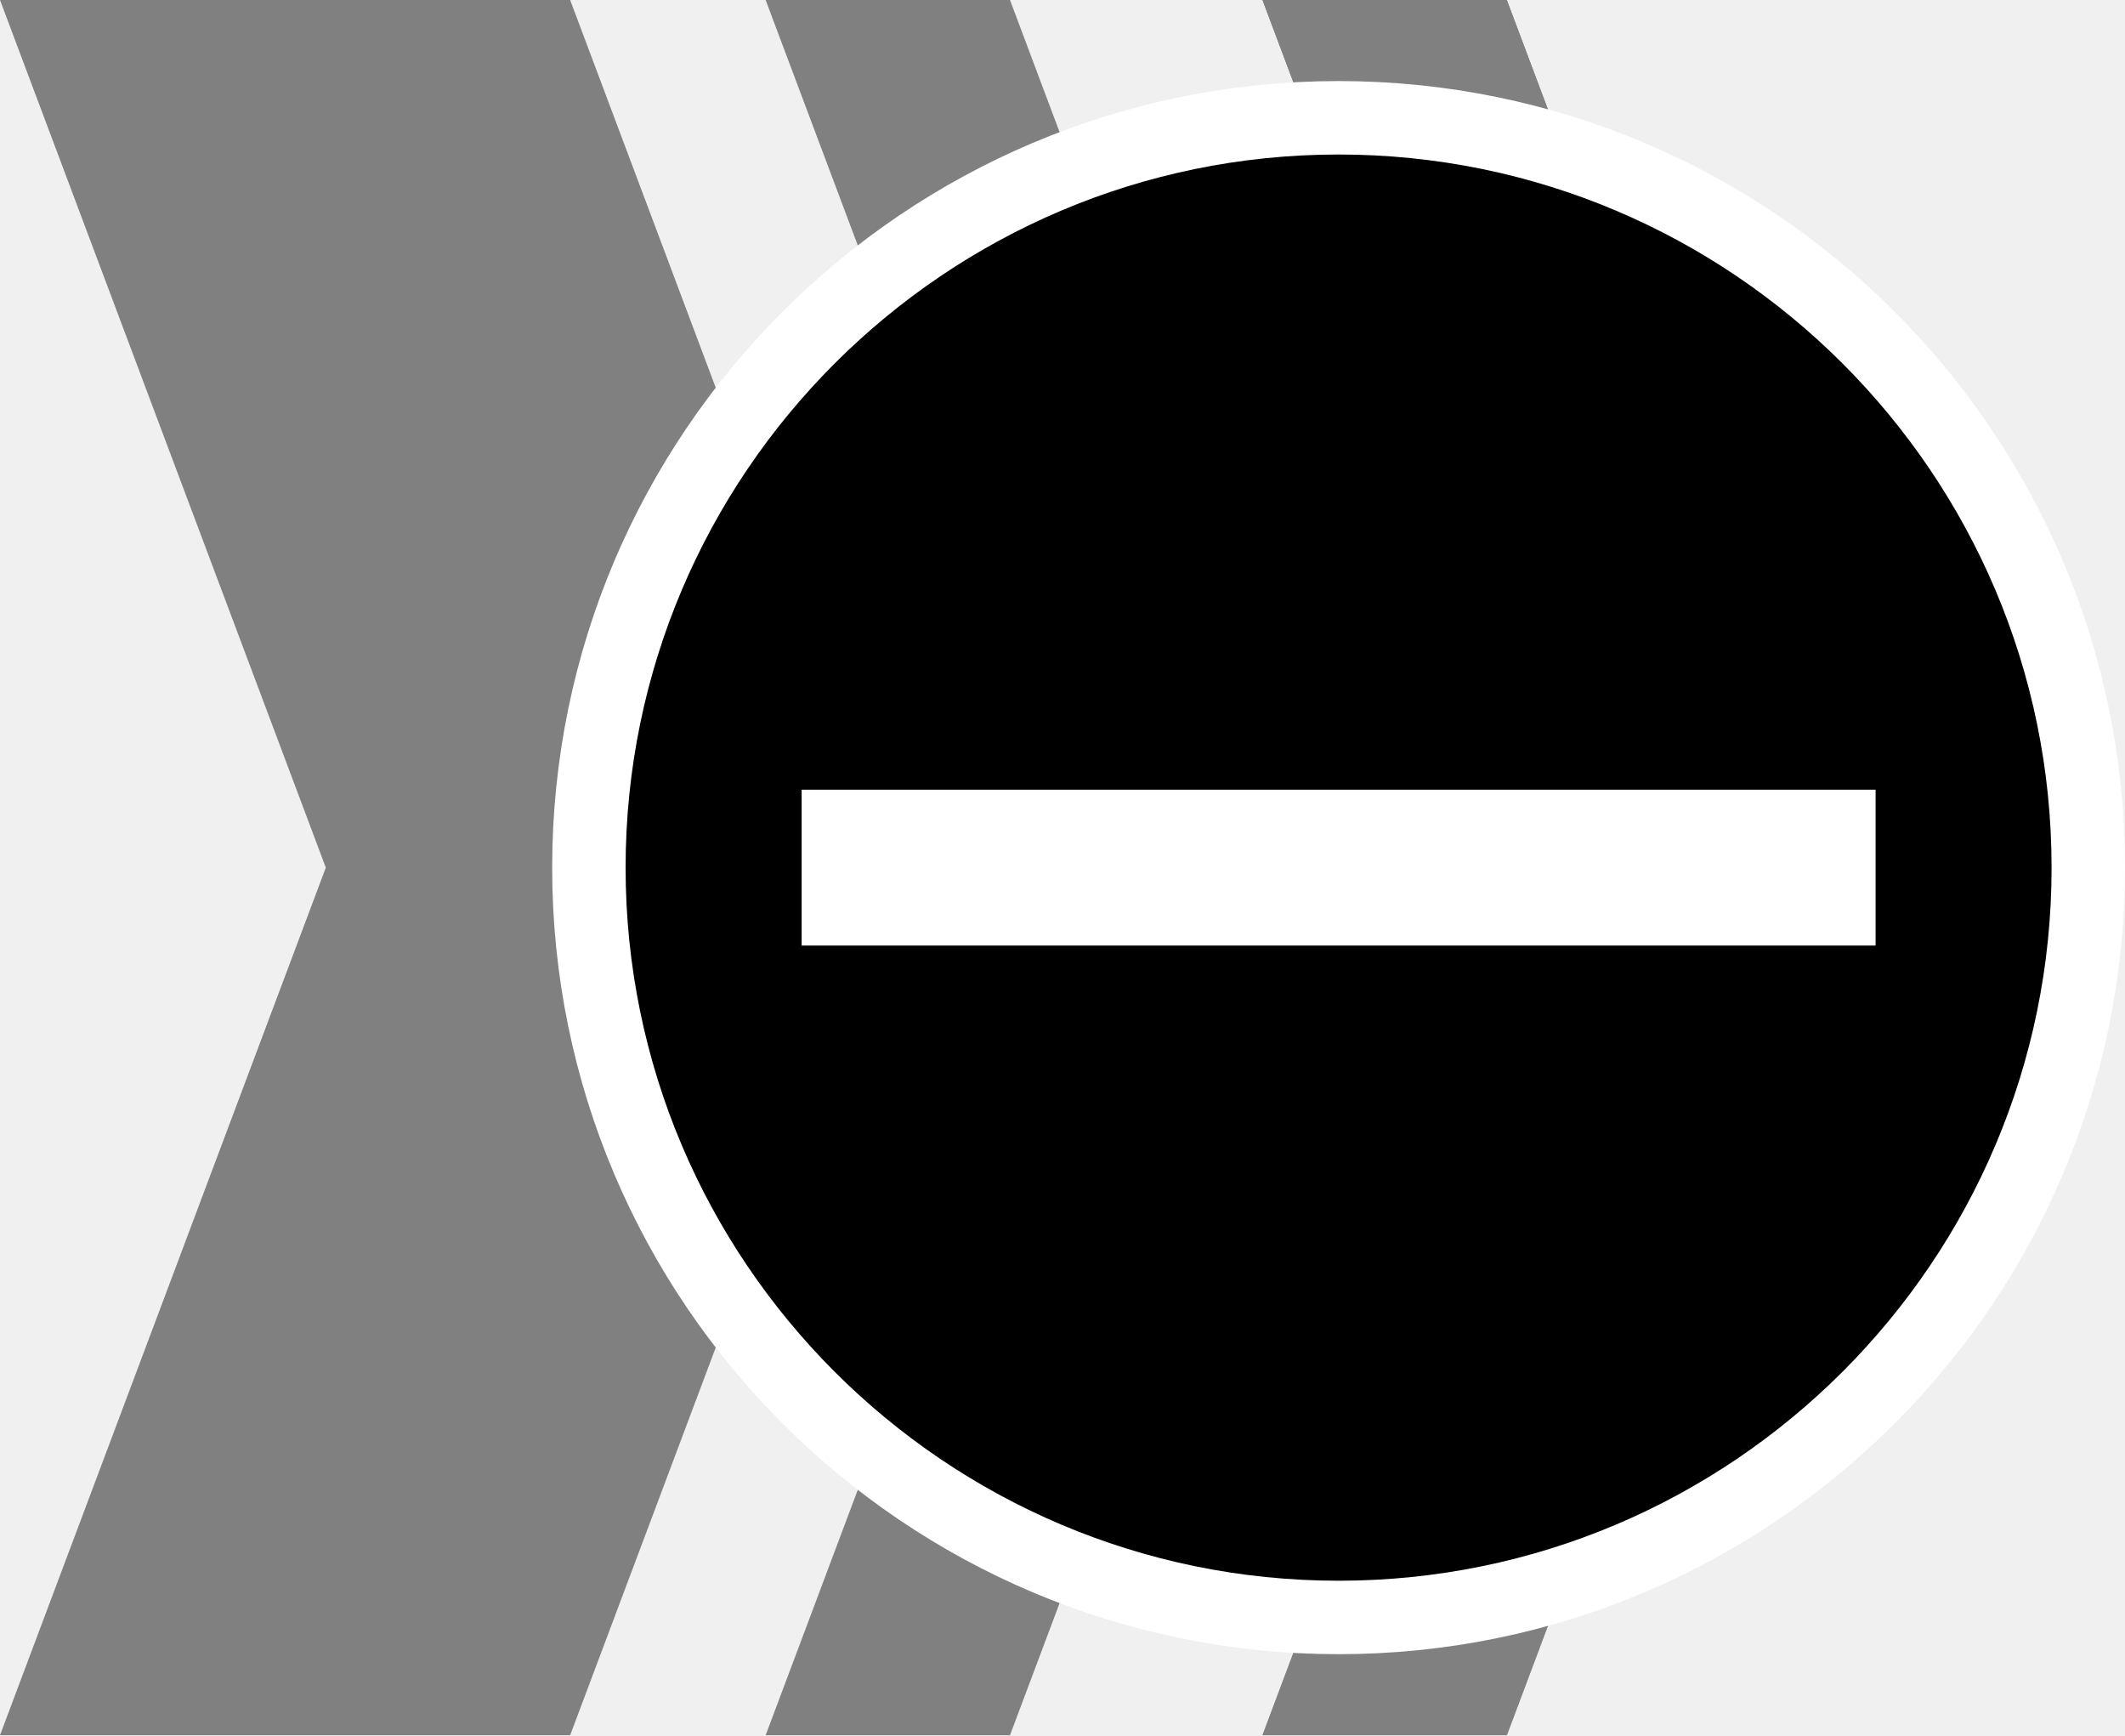
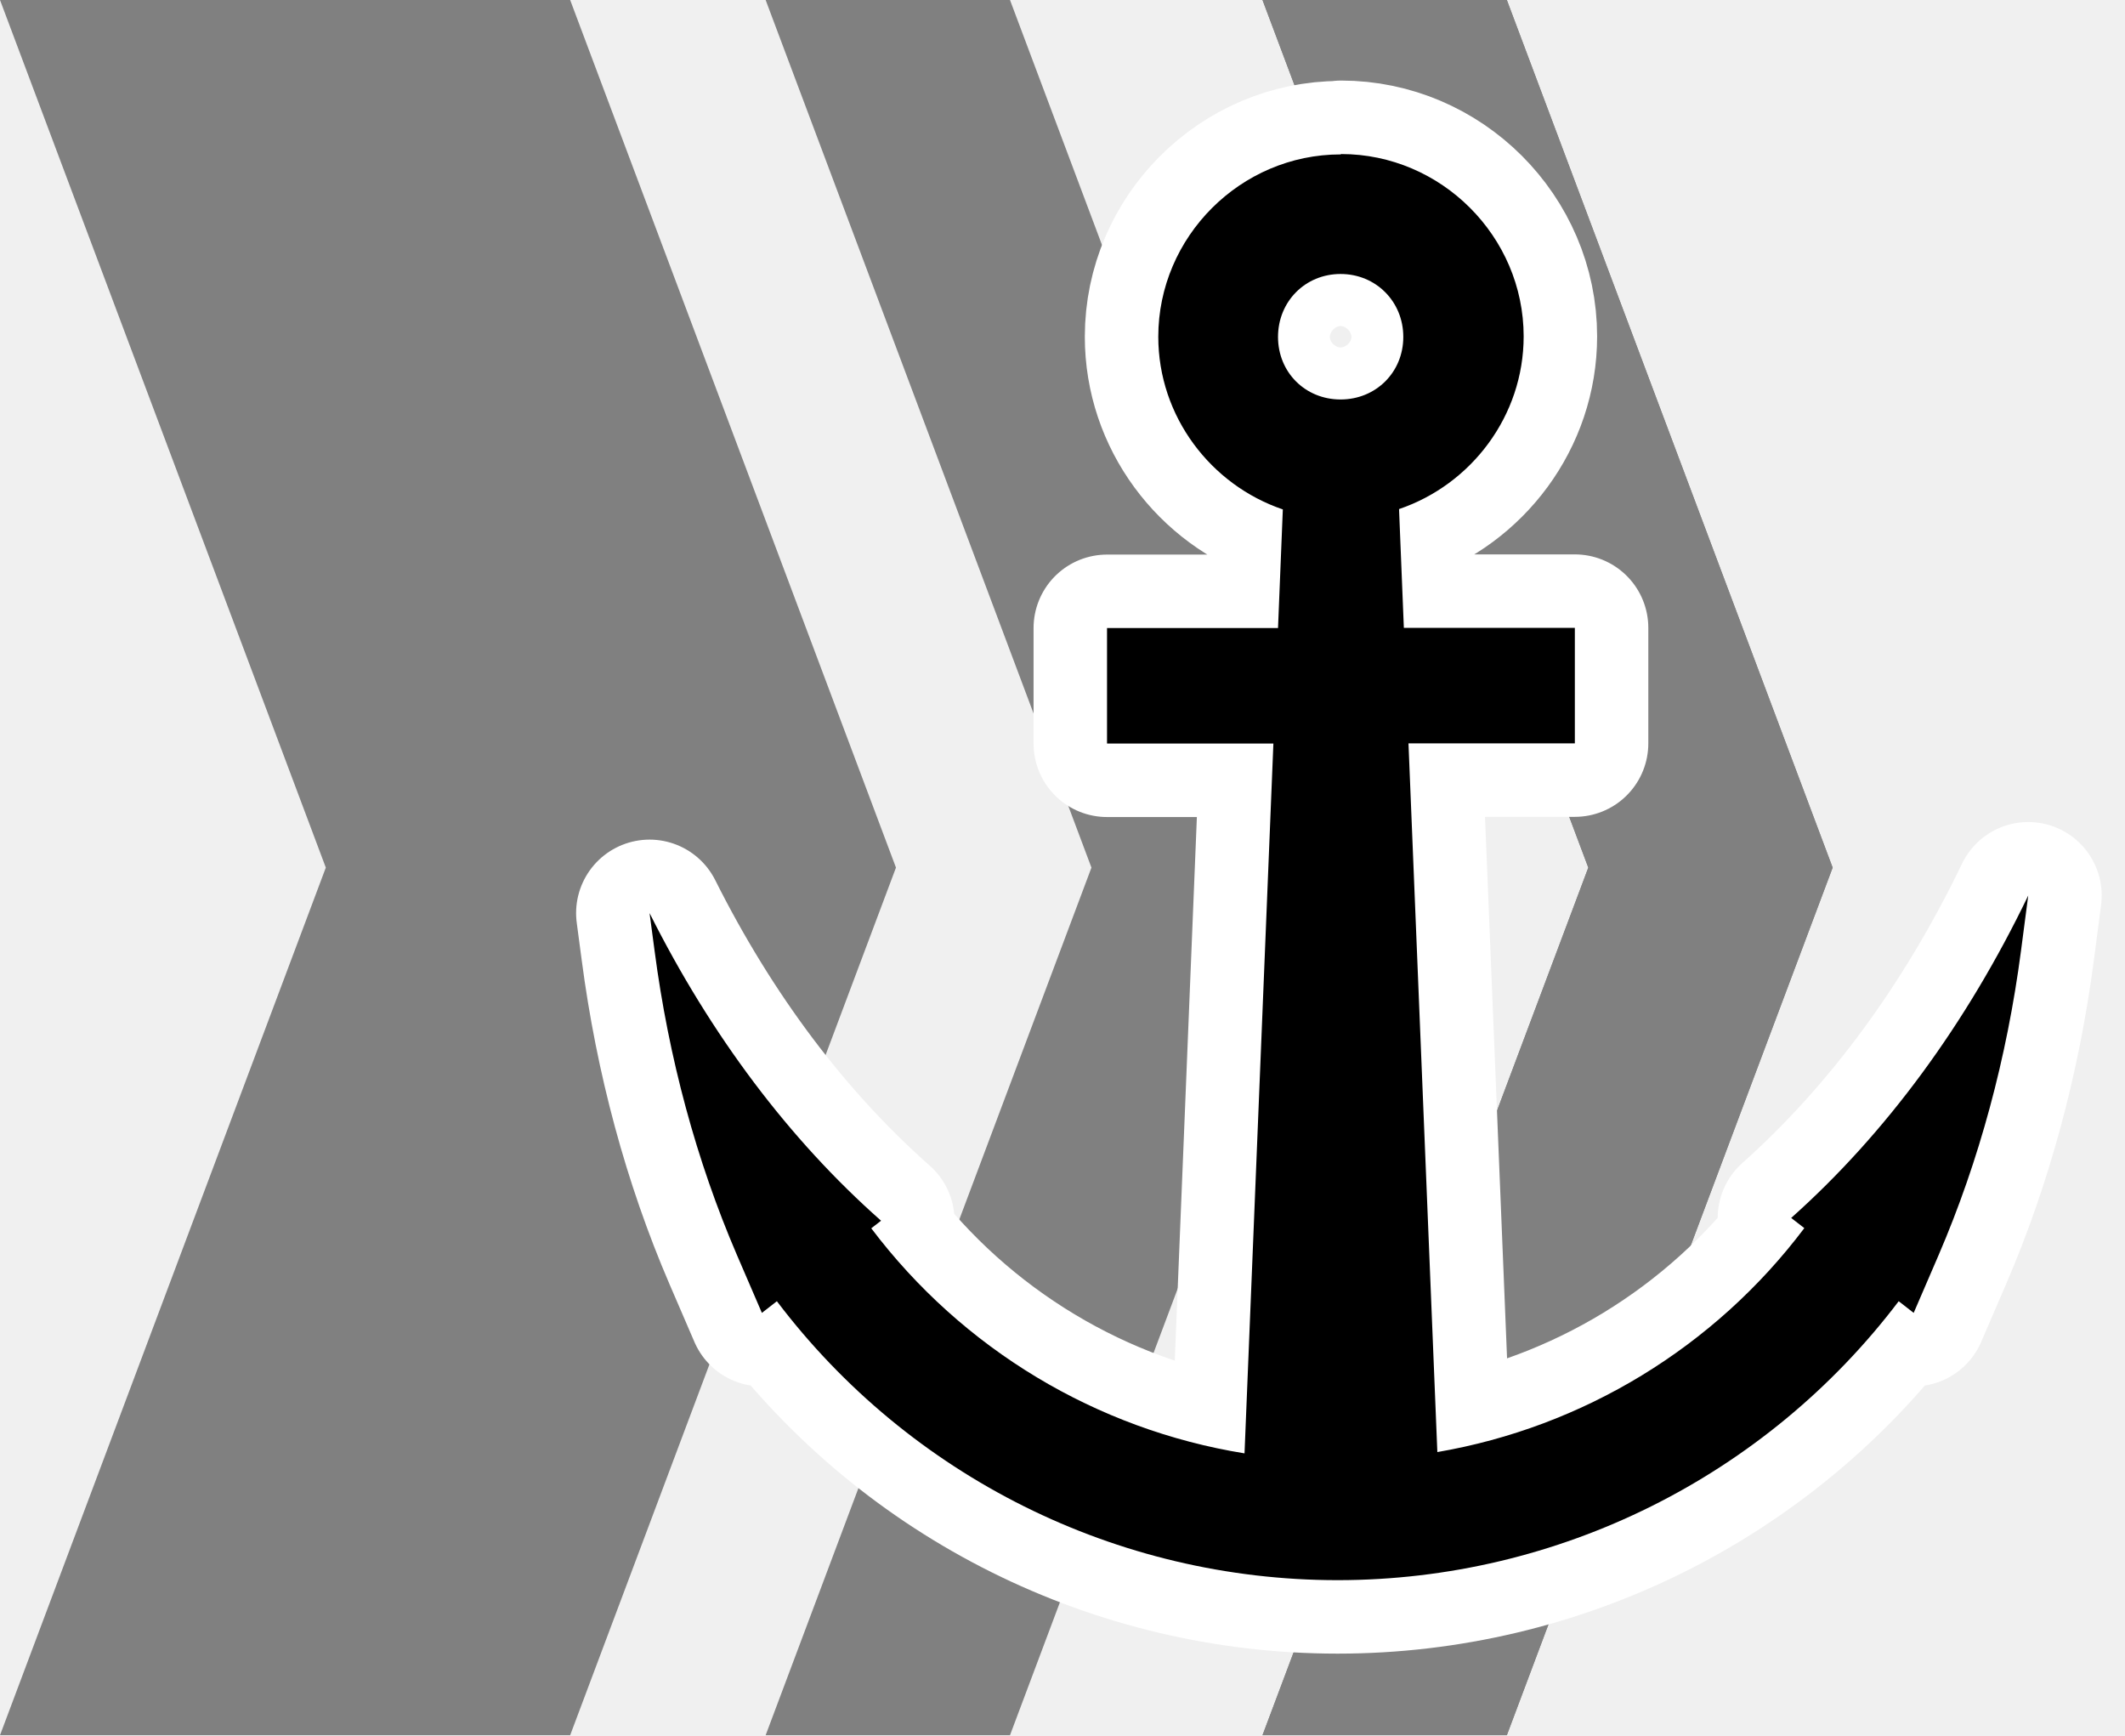
<svg xmlns="http://www.w3.org/2000/svg" id="svg4953" version="1.1" viewBox="0 0 11.483 9.375" height="9.375mm" width="11.483mm">
  <defs id="defs4947" />
  <g transform="translate(-129.5739,-150.2827)" id="layer1">
-     <g transform="matrix(0.2645833,0,0,0.2645833,8.343428,-276.5429)" id="g4923">
-       <g style="fill:#808080" id="g4798" transform="matrix(0.3327042,0,0,0.3327042,365.8686,1227.762)">
-         <path d="m 277.5,1158.5 h 35 l 20,53.25 -20,53.25 h -35 l 20,-53.25 z" style="fill:#808080;stroke:none;stroke-width:14.608;stroke-linecap:butt;stroke-linejoin:miter;stroke-miterlimit:4;stroke-dasharray:43.825, 14.608;stroke-dashoffset:0;paint-order:markers fill stroke" id="path4790" />
-         <path id="path4792" style="fill:#808080;stroke:none;stroke-width:14.608;stroke-linecap:butt;stroke-linejoin:miter;stroke-miterlimit:4;stroke-dasharray:43.825, 14.608;stroke-dashoffset:0;paint-order:markers fill stroke" d="m 324.5,1158.5 h 15 l 20,53.25 -20,53.25 h -15 l 20,-53.25 z" />
-         <path d="m 355,1158.5 h 15 l 20,53.25 -20,53.25 h -15 l 20,-53.25 z" style="fill:#808080;stroke:none;stroke-width:14.608;stroke-linecap:butt;stroke-linejoin:miter;stroke-miterlimit:4;stroke-dasharray:43.825, 14.608;stroke-dashoffset:0;paint-order:markers fill stroke" id="path4794" />
-         <path id="path4796" style="fill:#808080;stroke:none;stroke-width:14.608;stroke-linecap:butt;stroke-linejoin:miter;stroke-miterlimit:4;stroke-dasharray:43.825, 14.608;stroke-dashoffset:0;paint-order:markers fill stroke" d="m 355,1158.5 h 15 l 20,53.25 -20,53.25 h -15 l 20,-53.25 z" />
-       </g>
-       <g transform="translate(1.646216)" id="g4887">
-         <g id="g4861" transform="matrix(0.973319,0,0,0.973319,196.6759,1258.289)" style="stroke:#ffffff;stroke-width:3.082;stroke-miterlimit:4;stroke-dasharray:none">
-           <g style="opacity:1;stroke:#ffffff;stroke-width:3.082;stroke-miterlimit:4;stroke-dasharray:none" id="g4866">
-             <path id="path4870" d="m 295.084,367.881 c -8.254,0 -14.961,6.707 -14.961,14.961 0,8.254 6.707,14.961 14.961,14.961 8.254,0 14.961,-6.707 14.961,-14.961 0,-8.254 -6.707,-14.961 -14.961,-14.961 z m 0,1.549 c 7.416,0 13.412,5.996 13.412,13.412 0,7.416 -5.996,13.412 -13.412,13.412 -7.416,0 -13.41,-5.996 -13.41,-13.412 0,-7.416 5.994,-13.412 13.41,-13.412 z" style="color:#000000;font-style:normal;font-variant:normal;font-weight:normal;font-stretch:normal;font-size:medium;line-height:normal;font-family:sans-serif;font-variant-ligatures:normal;font-variant-position:normal;font-variant-caps:normal;font-variant-numeric:normal;font-variant-alternates:normal;font-variant-east-asian:normal;font-feature-settings:normal;font-variation-settings:normal;text-indent:0;text-align:start;text-decoration:none;text-decoration-line:none;text-decoration-style:solid;text-decoration-color:#000000;letter-spacing:normal;word-spacing:normal;text-transform:none;writing-mode:lr-tb;direction:ltr;text-orientation:mixed;dominant-baseline:auto;baseline-shift:baseline;text-anchor:start;white-space:normal;shape-padding:0;shape-margin:0;inline-size:0;clip-rule:nonzero;display:inline;overflow:visible;visibility:visible;isolation:auto;mix-blend-mode:normal;color-interpolation:sRGB;color-interpolation-filters:linearRGB;solid-color:#000000;solid-opacity:1;vector-effect:none;fill:#000000;fill-opacity:1;fill-rule:nonzero;stroke:#ffffff;stroke-width:3.082;stroke-linecap:butt;stroke-linejoin:miter;stroke-miterlimit:4;stroke-dasharray:none;stroke-dashoffset:0;stroke-opacity:1;color-rendering:auto;image-rendering:auto;shape-rendering:auto;text-rendering:auto;enable-background:accumulate;stop-color:#000000;stop-opacity:1" />
-           </g>
-         </g>
-         <g style="stroke-width:0.92" transform="matrix(0.973319,0,0,0.973319,196.6759,1258.289)" id="g1588-8">
-           <g id="path1580-0">
-             <path style="color:#000000;fill:#ffffff;-inkscape-stroke:none" d="m 309.271,382.842 a 14.186,14.186 0 0 1 -14.186,14.186 14.186,14.186 0 0 1 -14.186,-14.186 14.186,14.186 0 0 1 14.186,-14.186 14.186,14.186 0 0 1 14.186,14.186 z" id="path1" />
-             <path style="color:#000000;fill:#000000;-inkscape-stroke:none" d="m 295.084,367.881 c -8.254,0 -14.961,6.707 -14.961,14.961 0,8.254 6.707,14.961 14.961,14.961 8.254,0 14.961,-6.707 14.961,-14.961 0,-8.254 -6.707,-14.961 -14.961,-14.961 z" id="path2" />
-           </g>
-           <rect style="opacity:1;fill:#ffffff;fill-opacity:1;stroke:none;stroke-width:1.55;stroke-miterlimit:4;stroke-dasharray:none;stroke-opacity:1" id="rect1584-5" width="22.535" height="3.27" x="283.817" y="381.207" />
-         </g>
-         <rect y="1615.055" x="468.027" height="31.721" width="31.721" id="rect4855" style="fill:none;stroke-width:0.895" />
-       </g>
+     <g style="fill:#808080" id="g4798" transform="matrix(0.08802799,0,0,0.08802799,105.1462,48.30232)">
+       <path d="m 277.5,1158.5 h 35 l 20,53.25 -20,53.25 h -35 l 20,-53.25 z" style="fill:#808080;stroke:none;stroke-width:14.608;stroke-linecap:butt;stroke-linejoin:miter;stroke-miterlimit:4;stroke-dasharray:43.825, 14.608;stroke-dashoffset:0;paint-order:markers fill stroke" id="path4790" />
+       <path id="path4792" style="fill:#808080;stroke:none;stroke-width:14.608;stroke-linecap:butt;stroke-linejoin:miter;stroke-miterlimit:4;stroke-dasharray:43.825, 14.608;stroke-dashoffset:0;paint-order:markers fill stroke" d="m 324.5,1158.5 h 15 l 20,53.25 -20,53.25 h -15 l 20,-53.25 z" />
+       <path d="m 355,1158.5 h 15 l 20,53.25 -20,53.25 h -15 l 20,-53.25 z" style="fill:#808080;stroke:none;stroke-width:14.608;stroke-linecap:butt;stroke-linejoin:miter;stroke-miterlimit:4;stroke-dasharray:43.825, 14.608;stroke-dashoffset:0;paint-order:markers fill stroke" id="path4794" />
+       <path id="path4796" style="fill:#808080;stroke:none;stroke-width:14.608;stroke-linecap:butt;stroke-linejoin:miter;stroke-miterlimit:4;stroke-dasharray:43.825, 14.608;stroke-dashoffset:0;paint-order:markers fill stroke" d="m 355,1158.5 h 15 l 20,53.25 -20,53.25 h -15 l 20,-53.25 z" />
    </g>
+     <g id="g49" style="fill:#aa0000;stroke-width:0.92" transform="matrix(0.1896593,0,0,0.1896593,73.56673,79.54971)" />
+     <g id="g50" style="fill:#aa0000;stroke-width:0.92" transform="matrix(0.1896593,0,0,0.1896593,73.56673,79.54971)" />
+     <g id="g64" style="stroke-width:0.92" transform="matrix(0.257524,0,0,0.3461609,54.84886,46.99737)" />
+     <g id="g65" style="stroke-width:0.92" transform="matrix(0.257524,0,0,0.3461609,54.84886,46.99737)" />
+     <path id="path78" style="baseline-shift:baseline;display:inline;overflow:visible;opacity:1;stroke-width:0.794;stroke-linecap:round;stroke-linejoin:round;enable-background:accumulate;stop-color:#000000;stop-opacity:1;stroke-dasharray:none;fill:#ffffff;stroke:#ffffff" d="m 136.818,151.117 c -0.54,0 -0.985,0.445 -0.985,0.985 0,0.431 0.284,0.801 0.673,0.933 l -0.026,0.641 h -0.924 v 0.624 h 0.899 l -0.156,3.835 c -0.799,-0.129 -1.523,-0.562 -2.017,-1.216 l 0.053,-0.041 a 4.463,5.999 0 0 1 -1.251,-1.662 l 0.027,0.203 c 0.076,0.579 0.226,1.135 0.445,1.644 l 0.135,0.313 0.081,-0.063 c 0.717,0.947 1.837,1.507 3.03,1.507 1.193,0 2.315,-0.561 3.032,-1.507 l 0.081,0.063 0.135,-0.313 c 0.219,-0.509 0.369,-1.065 0.445,-1.644 l 0.039,-0.298 a 4.463,5.999 0 0 1 -1.281,1.742 l 0.071,0.055 c -0.486,0.645 -1.197,1.075 -1.983,1.21 l -0.156,-3.829 h 0.899 v -0.624 h -0.924 l -0.026,-0.642 h 3.7e-4 c 0.389,-0.132 0.673,-0.502 0.673,-0.933 0,-0.54 -0.446,-0.985 -0.986,-0.985 z m 0,0.646 c 0.191,0 0.339,0.149 0.339,0.34 0,0.191 -0.148,0.338 -0.339,0.338 -0.191,0 -0.338,-0.147 -0.338,-0.338 0,-0.191 0.147,-0.34 0.338,-0.34 z" />
+     <path id="circle73" style="baseline-shift:baseline;display:inline;overflow:visible;opacity:1;vector-effect:none;stroke-width:0.718;stroke-linecap:round;stroke-linejoin:round;enable-background:accumulate;stop-color:#000000;stop-opacity:1" d="m 136.818,151.117 c -0.54,0 -0.985,0.445 -0.985,0.985 0,0.431 0.284,0.801 0.673,0.933 l -0.026,0.641 h -0.924 v 0.624 h 0.899 l -0.156,3.835 c -0.799,-0.129 -1.523,-0.562 -2.017,-1.216 l 0.053,-0.041 a 4.463,5.999 0 0 1 -1.251,-1.662 l 0.027,0.203 c 0.076,0.579 0.226,1.135 0.445,1.644 l 0.135,0.313 0.081,-0.063 c 0.717,0.947 1.837,1.507 3.03,1.507 1.193,0 2.315,-0.561 3.032,-1.507 l 0.081,0.063 0.135,-0.313 c 0.219,-0.509 0.369,-1.065 0.445,-1.644 l 0.039,-0.298 a 4.463,5.999 0 0 1 -1.281,1.742 l 0.071,0.055 c -0.486,0.645 -1.197,1.075 -1.983,1.21 l -0.156,-3.829 h 0.899 v -0.624 h -0.924 l -0.026,-0.642 h 3.7e-4 c 0.389,-0.132 0.673,-0.502 0.673,-0.933 0,-0.54 -0.446,-0.985 -0.986,-0.985 z m 0,0.646 c 0.191,0 0.339,0.149 0.339,0.34 0,0.191 -0.148,0.338 -0.339,0.338 -0.191,0 -0.338,-0.147 -0.338,-0.338 0,-0.191 0.147,-0.34 0.338,-0.34 z" />
+     <g id="g76" style="stroke-width:0.92" transform="matrix(0.257524,0,0,0.3461609,59.43254,44.79908)" />
+     <g id="g77" style="stroke-width:0.92" transform="matrix(0.257524,0,0,0.3461609,59.43254,44.79908)" />
  </g>
</svg>
